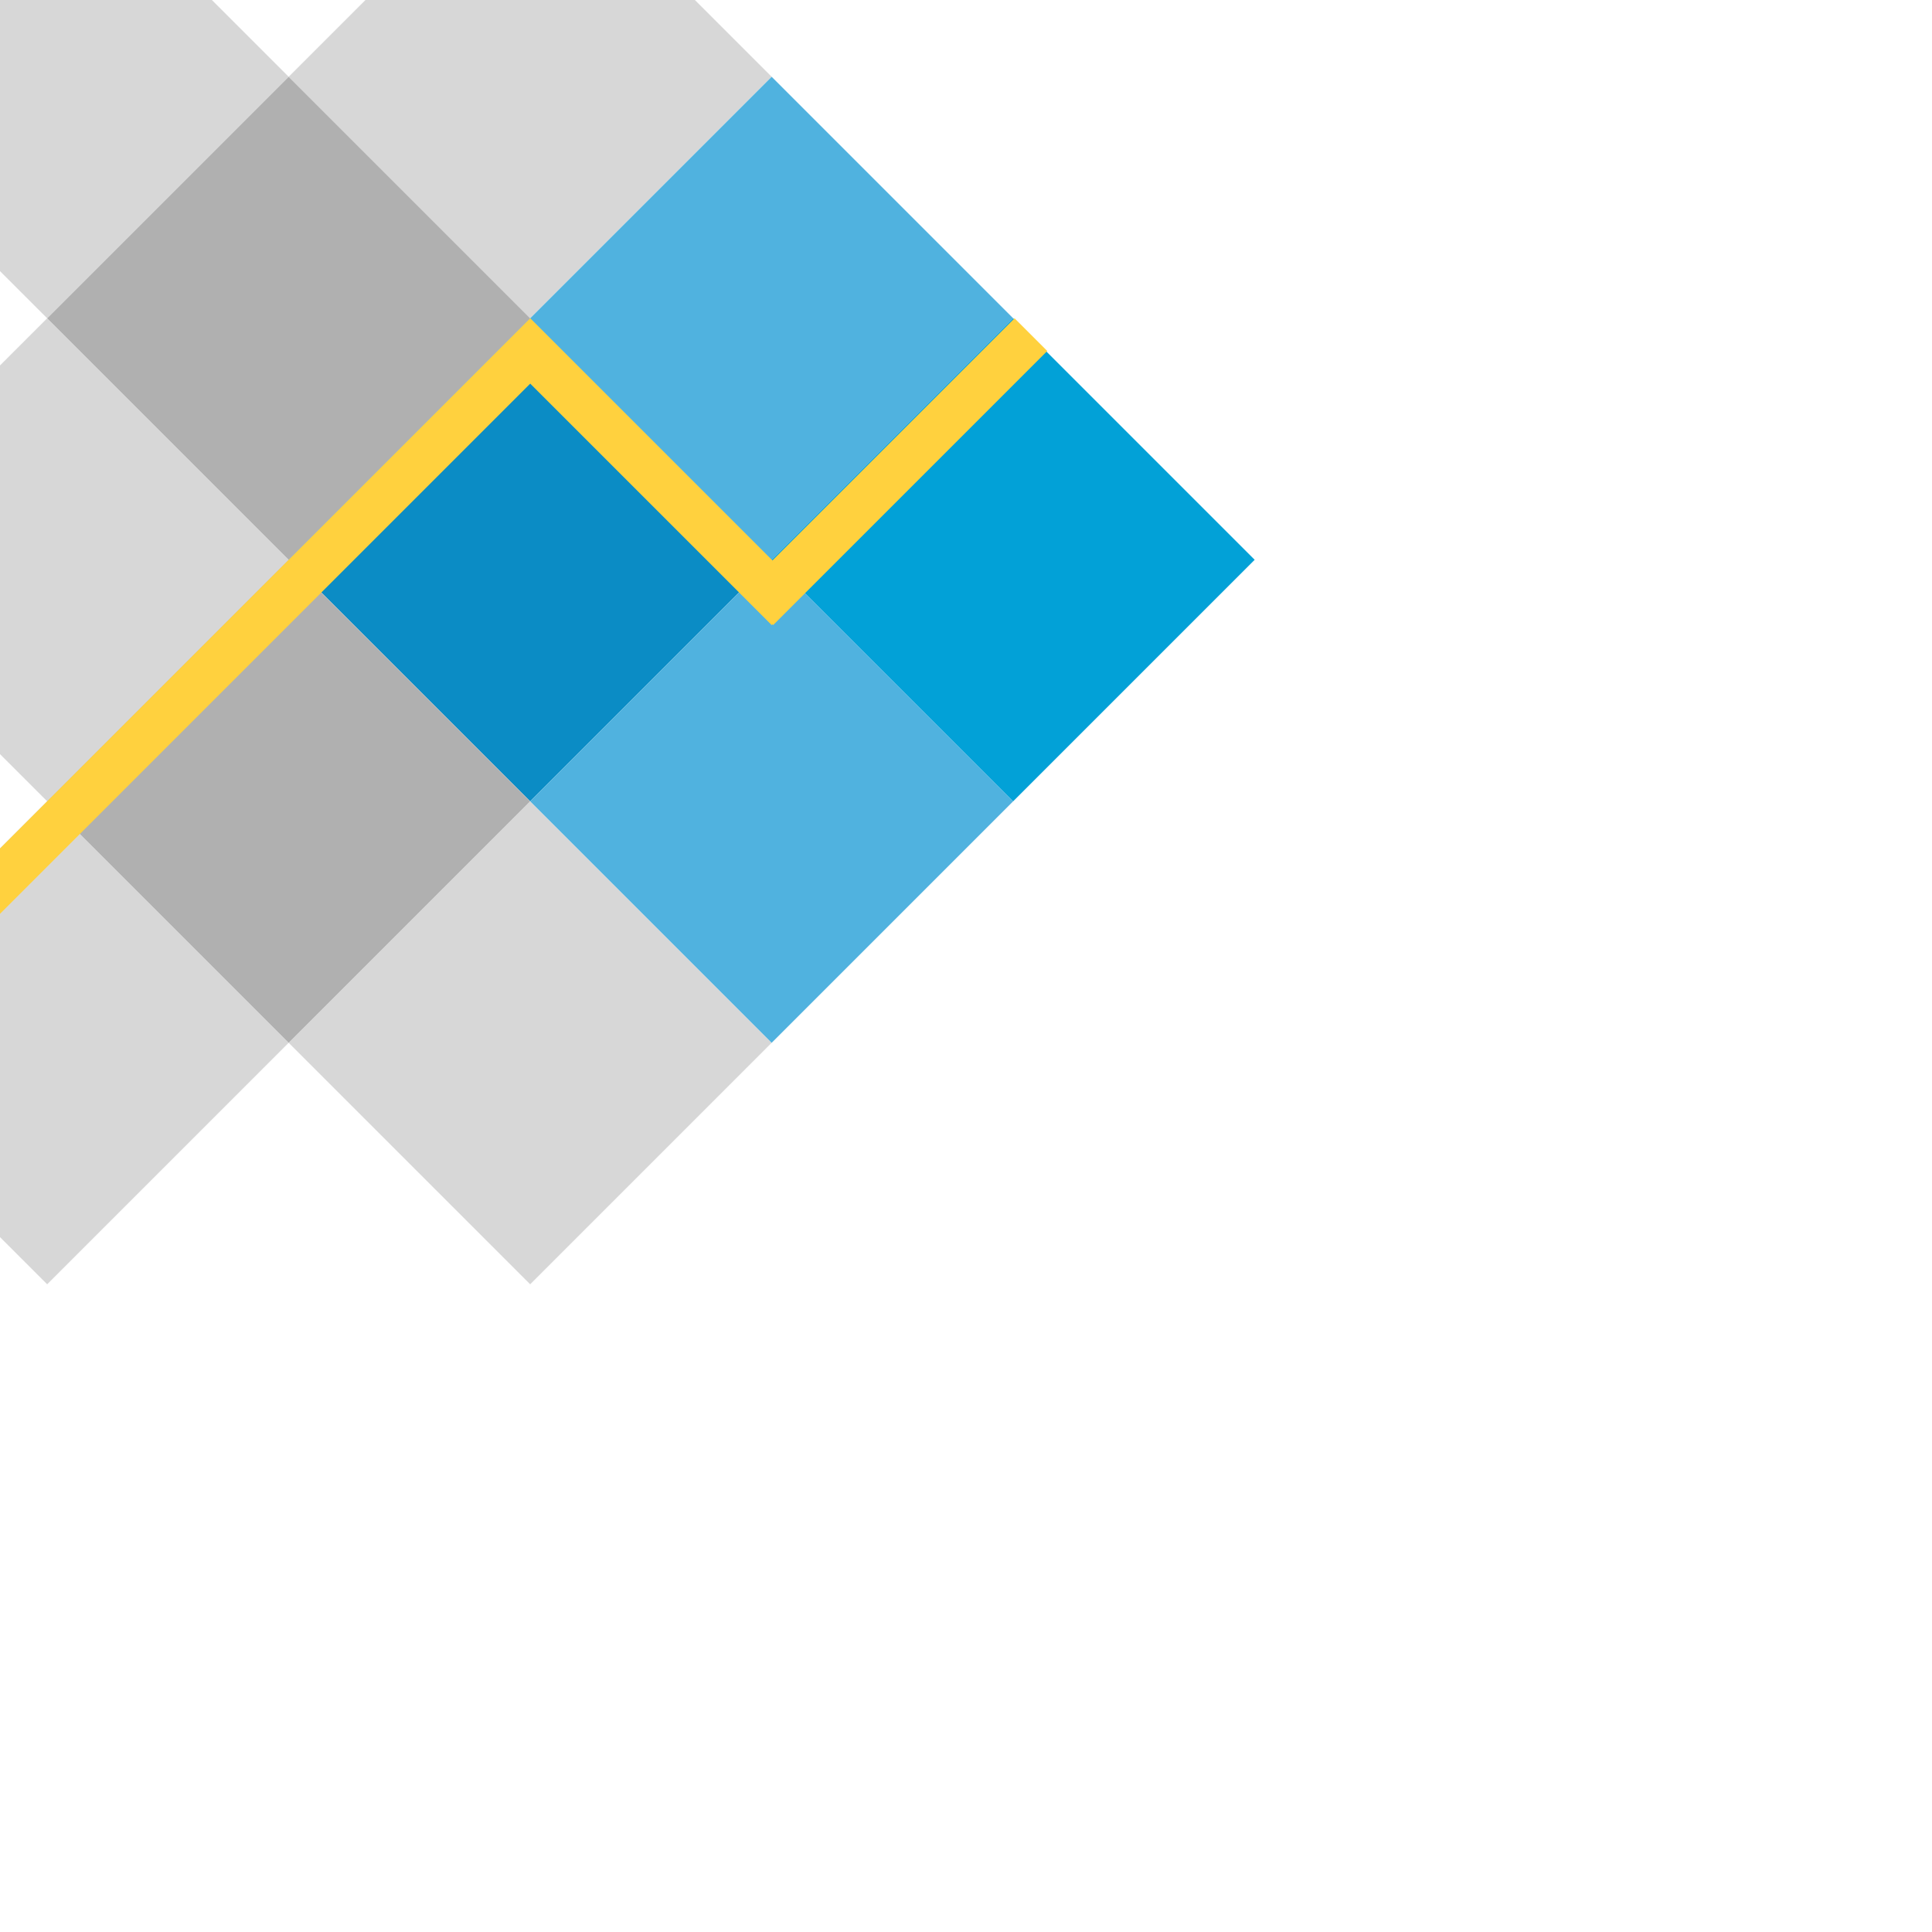
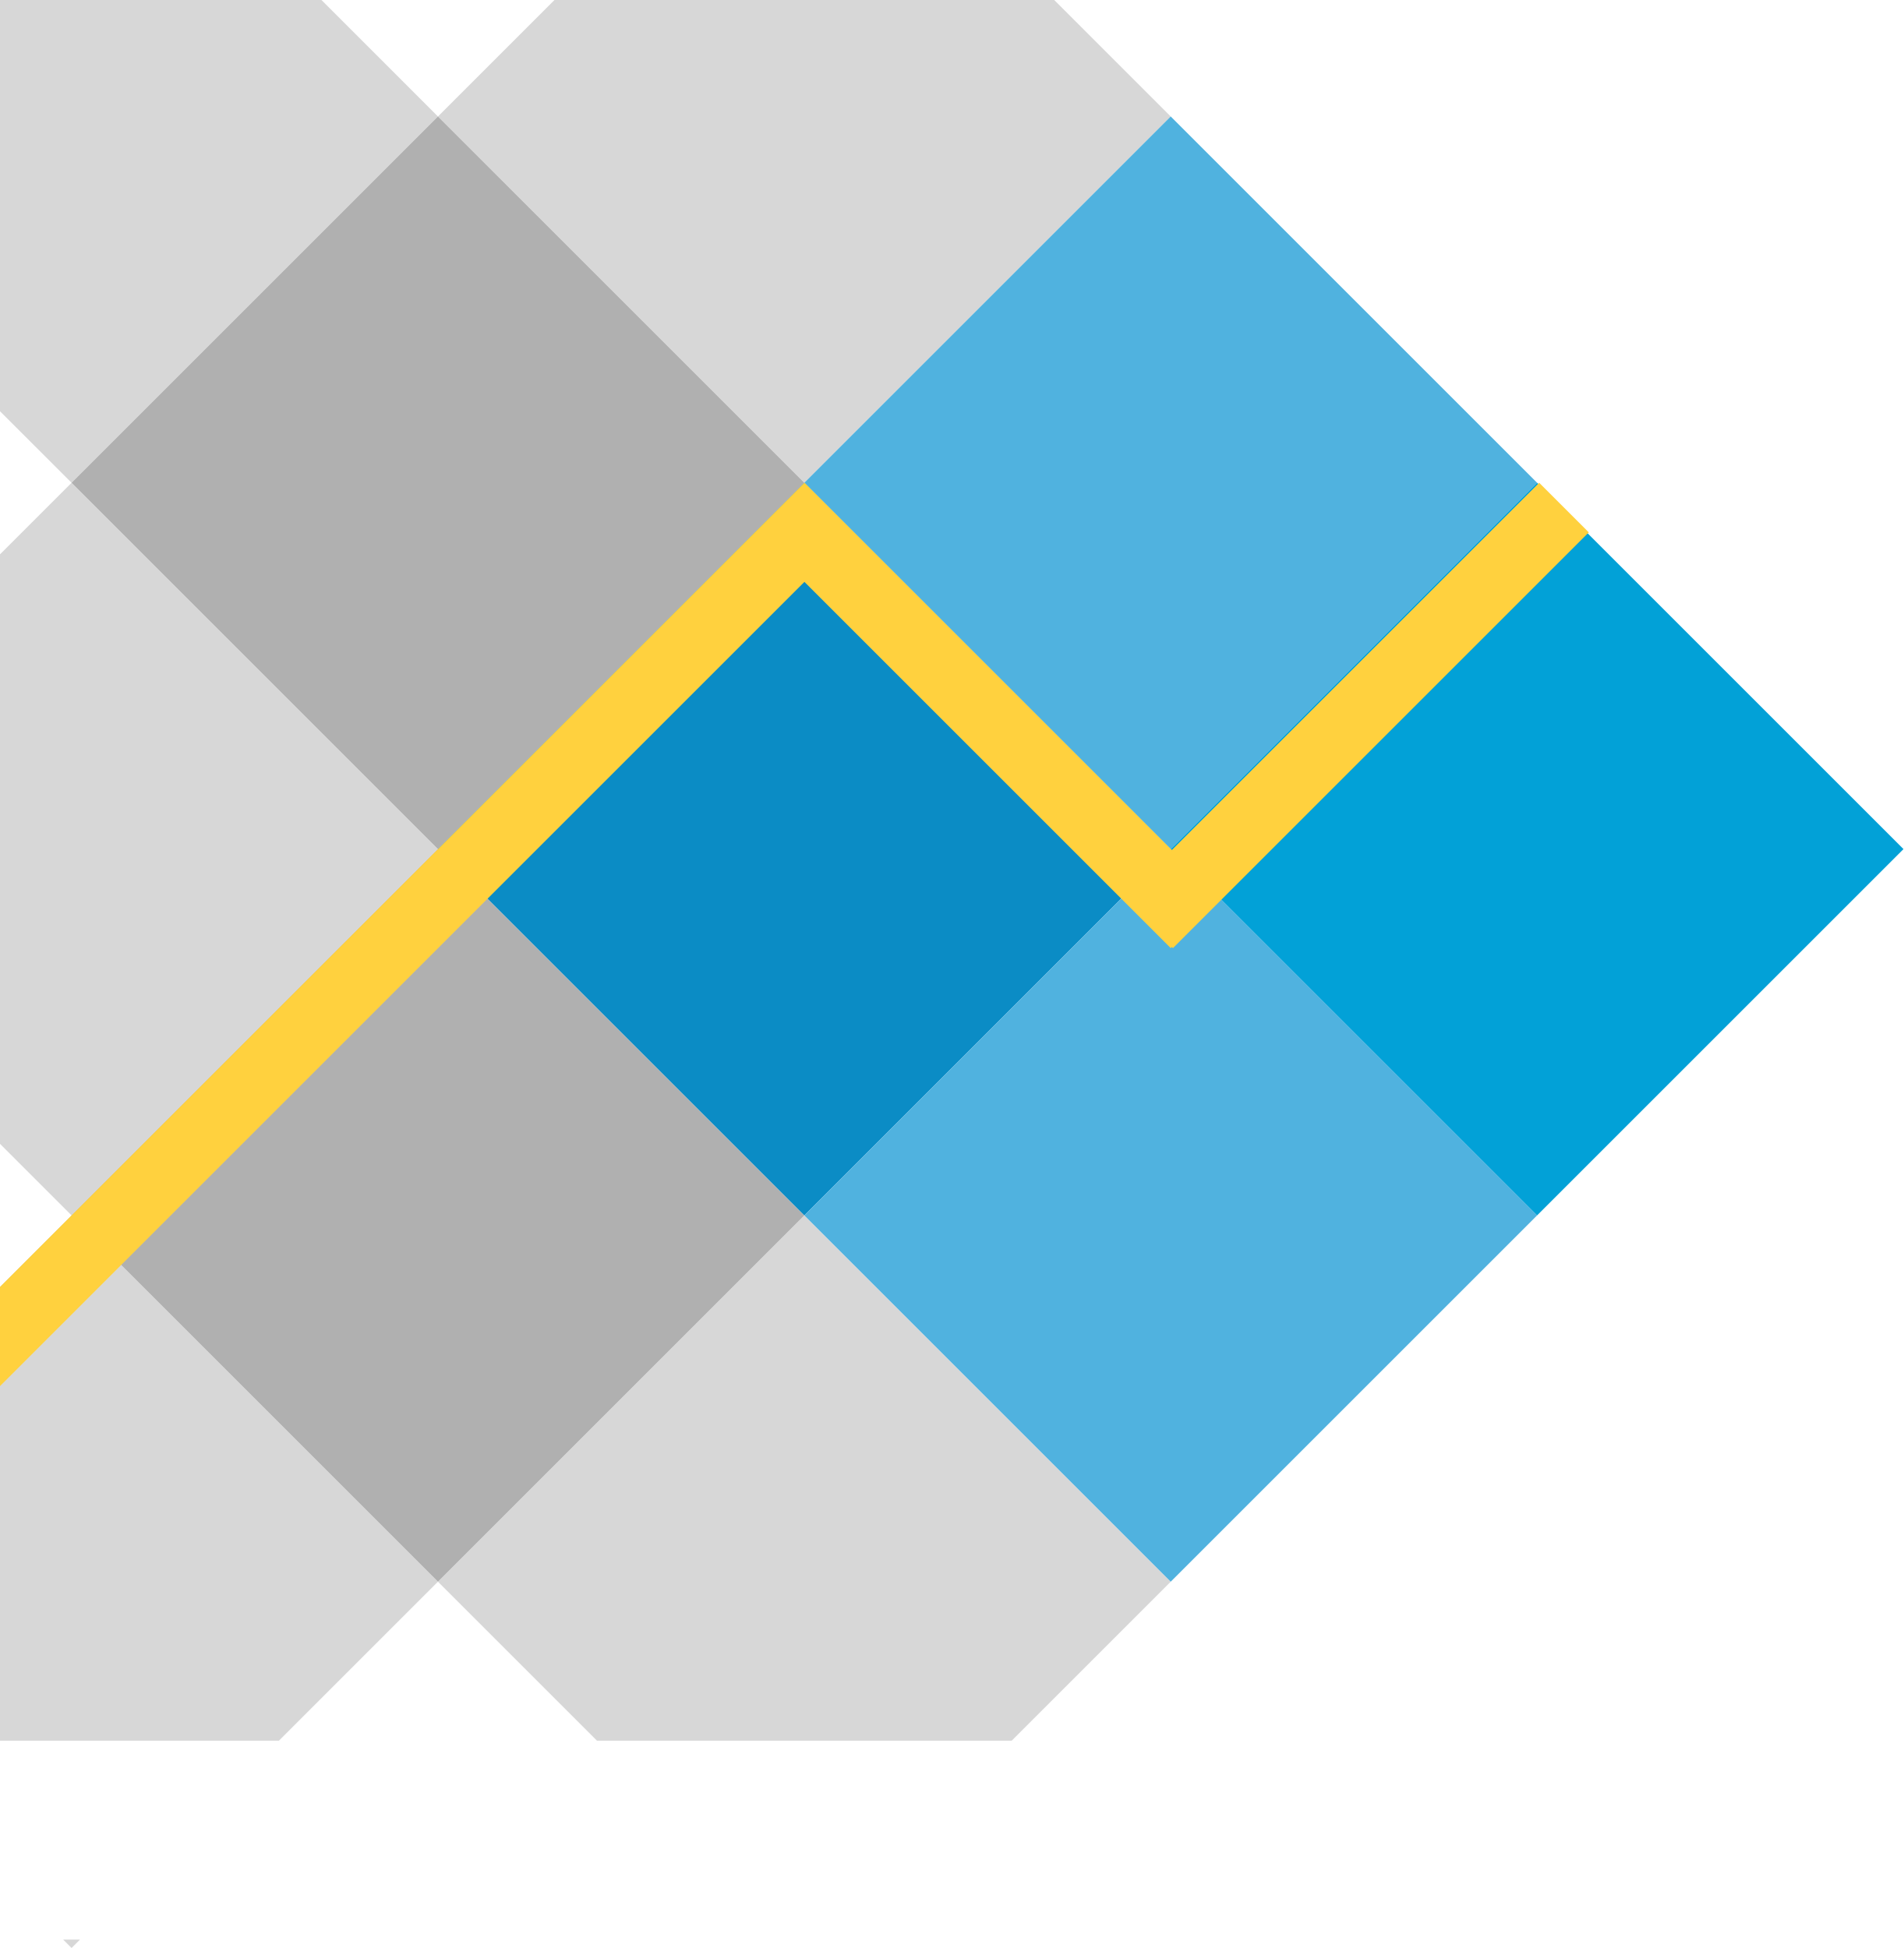
<svg xmlns="http://www.w3.org/2000/svg" width="100%" height="100%" viewBox="0 0 {{DOCWIDTH}} 330" version="1.1" xml:space="preserve" style="fill-rule:evenodd;clip-rule:evenodd;stroke-linejoin:round;stroke-miterlimit:2;">
-   <g transform="matrix(0.707107,-0.707107,0.707107,0.707107,-212.718,125.508)">
-     <rect x="184.1" y="233.984" width="98.094" height="98.094" style="fill:rgb(11,140,197);" />
-   </g>
-   <g transform="matrix(0.707107,-0.707107,0.707107,0.707107,-282.081,56.1452)">
-     <rect x="184.1" y="233.984" width="98.094" height="98.094" style="fill:rgb(176,176,176);" />
-   </g>
-   <g transform="matrix(0.707107,-0.707107,0.707107,0.707107,-282.081,194.871)">
-     <rect x="184.1" y="233.984" width="98.094" height="98.094" style="fill:rgb(176,176,176);" />
-   </g>
-   <g transform="matrix(0.707107,-0.707107,0.707107,0.707107,-212.718,-13.2176)">
-     <rect x="184.1" y="233.984" width="98.094" height="98.094" style="fill:rgb(176,176,176);fill-opacity:0.5;" />
-   </g>
-   <g transform="matrix(0.707107,-0.707107,0.707107,0.707107,-351.444,125.508)">
-     <rect x="184.1" y="233.984" width="98.094" height="98.094" style="fill:rgb(176,176,176);fill-opacity:0.5;" />
-   </g>
-   <g transform="matrix(0.707107,-0.707107,0.707107,0.707107,-212.718,264.234)">
-     <rect x="184.1" y="233.984" width="98.094" height="98.094" style="fill:rgb(176,176,176);fill-opacity:0.5;" />
-   </g>
-   <g transform="matrix(0.707107,-0.707107,0.707107,0.707107,-351.444,264.234)">
-     <rect x="184.1" y="233.984" width="98.094" height="98.094" style="fill:rgb(176,176,176);fill-opacity:0.5;" />
-   </g>
-   <g transform="matrix(0.707107,-0.707107,0.707107,0.707107,-351.444,-13.2176)">
-     <rect x="184.1" y="233.984" width="98.094" height="98.094" style="fill:rgb(176,176,176);fill-opacity:0.5;" />
-   </g>
-   <g transform="matrix(0.707107,-0.707107,0.707107,0.707107,-143.355,56.1452)">
-     <rect x="184.1" y="233.984" width="98.094" height="98.094" style="fill:rgb(80,178,223);" />
-   </g>
-   <g transform="matrix(0.707107,-0.707107,0.707107,0.707107,-143.355,194.871)">
-     <rect x="184.1" y="233.984" width="98.094" height="98.094" style="fill:rgb(80,178,223);" />
-   </g>
-   <g transform="matrix(0.707107,-0.707107,0.707107,0.707107,-73.9922,125.508)">
-     <rect x="184.1" y="233.984" width="98.094" height="98.094" style="fill:rgb(2,161,215);" />
-   </g>
-   <g transform="matrix(1,0,0,-1,0,321.563)">
-     <path d="M152.291,211.378L0,59.087L0,77.869L152.275,230.144L152.291,230.128L152.307,230.144L221.85,160.601L291.394,230.144L300.785,220.753L222.062,142.031L221.85,142.243L221.638,142.031L152.291,211.378Z" style="fill:rgb(255,209,62);" />
-   </g>
+   <path d="M82.912,22.056l-69.362,69.362l69.362,69.363l69.363,-69.363l-69.363,-69.362Z" style="fill:rgb(176,176,176);" />
+   <path d="M82.912,160.781l-69.362,69.363l69.362,69.363l69.363,-69.363l-69.363,-69.363Z" style="fill:rgb(176,176,176);" />
+   <path d="M199.583,0l-94.615,0l-22.056,22.056l69.363,69.362l69.363,-69.362l-22.055,-22.056Z" style="fill:rgb(176,176,176);fill-opacity:0.5;" />
+   <path d="M113.02,329.614l78.511,0l30.107,-30.107l-69.363,-69.363l-69.363,69.363l30.108,30.107Z" style="fill:rgb(176,176,176);fill-opacity:0.5;" />
+   <path d="M0,0l0,77.869l13.55,13.549l69.362,-69.362l-22.055,-22.056l-60.857,-0Z" style="fill:rgb(176,176,176);fill-opacity:0.5;" />
+   <path d="M13.55,368.87l-1.598,-1.597l3.195,-0l-1.597,1.597Zm-13.55,-125.176l0,85.92l52.805,0l30.107,-30.107l-69.362,-69.363l-13.55,13.55Z" style="fill:rgb(176,176,176);fill-opacity:0.5;" />
+   <path d="M0,104.968l0,111.627l13.55,13.549l69.362,-69.363l-69.362,-69.363l-13.55,13.55Z" style="fill:rgb(176,176,176);fill-opacity:0.5;" />
+   <path d="M152.275,91.418l-69.363,69.363l69.363,69.363l69.363,-69.363l-69.363,-69.363Z" style="fill:rgb(11,140,197);" />
+   <path d="M221.638,22.056l-69.363,69.362l69.363,69.363l69.363,-69.363l-69.363,-69.362Z" style="fill:rgb(80,178,223);" />
+   <path d="M221.638,160.781l-69.363,69.363l69.363,69.363l69.363,-69.363l-69.363,-69.363Z" style="fill:rgb(80,178,223);" />
+   <path d="M291.001,91.418l-69.363,69.363l69.363,69.363l69.363,-69.363l-69.363,-69.363Z" style="fill:rgb(2,161,215);" />
+   <path d="M152.291,110.184l-152.291,152.291l0,-18.781l152.275,-152.276l0.016,0.016l0.016,-0.016l69.543,69.544l69.544,-69.544l9.391,9.391l-78.723,78.722l-0.212,-0.212l-0.212,0.212l-69.347,-69.347Z" style="fill:rgb(255,209,62);" />
    {{LOGOTYPE}}
    <defs>
    <linearGradient id="TextGradient" x1="0" y1="0" x2="0" y2="1">
-       <stop offset="0" style="stop-color:rgb(2,161,215);stop-opacity:1" />
-       <stop offset="1" style="stop-color:rgb(6,72,101);stop-opacity:1" />
+       <stop offset="0" style="stop-color:{{TOPCOLOR}};stop-opacity:1" />
+       <stop offset="1" style="stop-color:{{BOTTOMCOLOR}};stop-opacity:1" />
    </linearGradient>
  </defs>
</svg>
